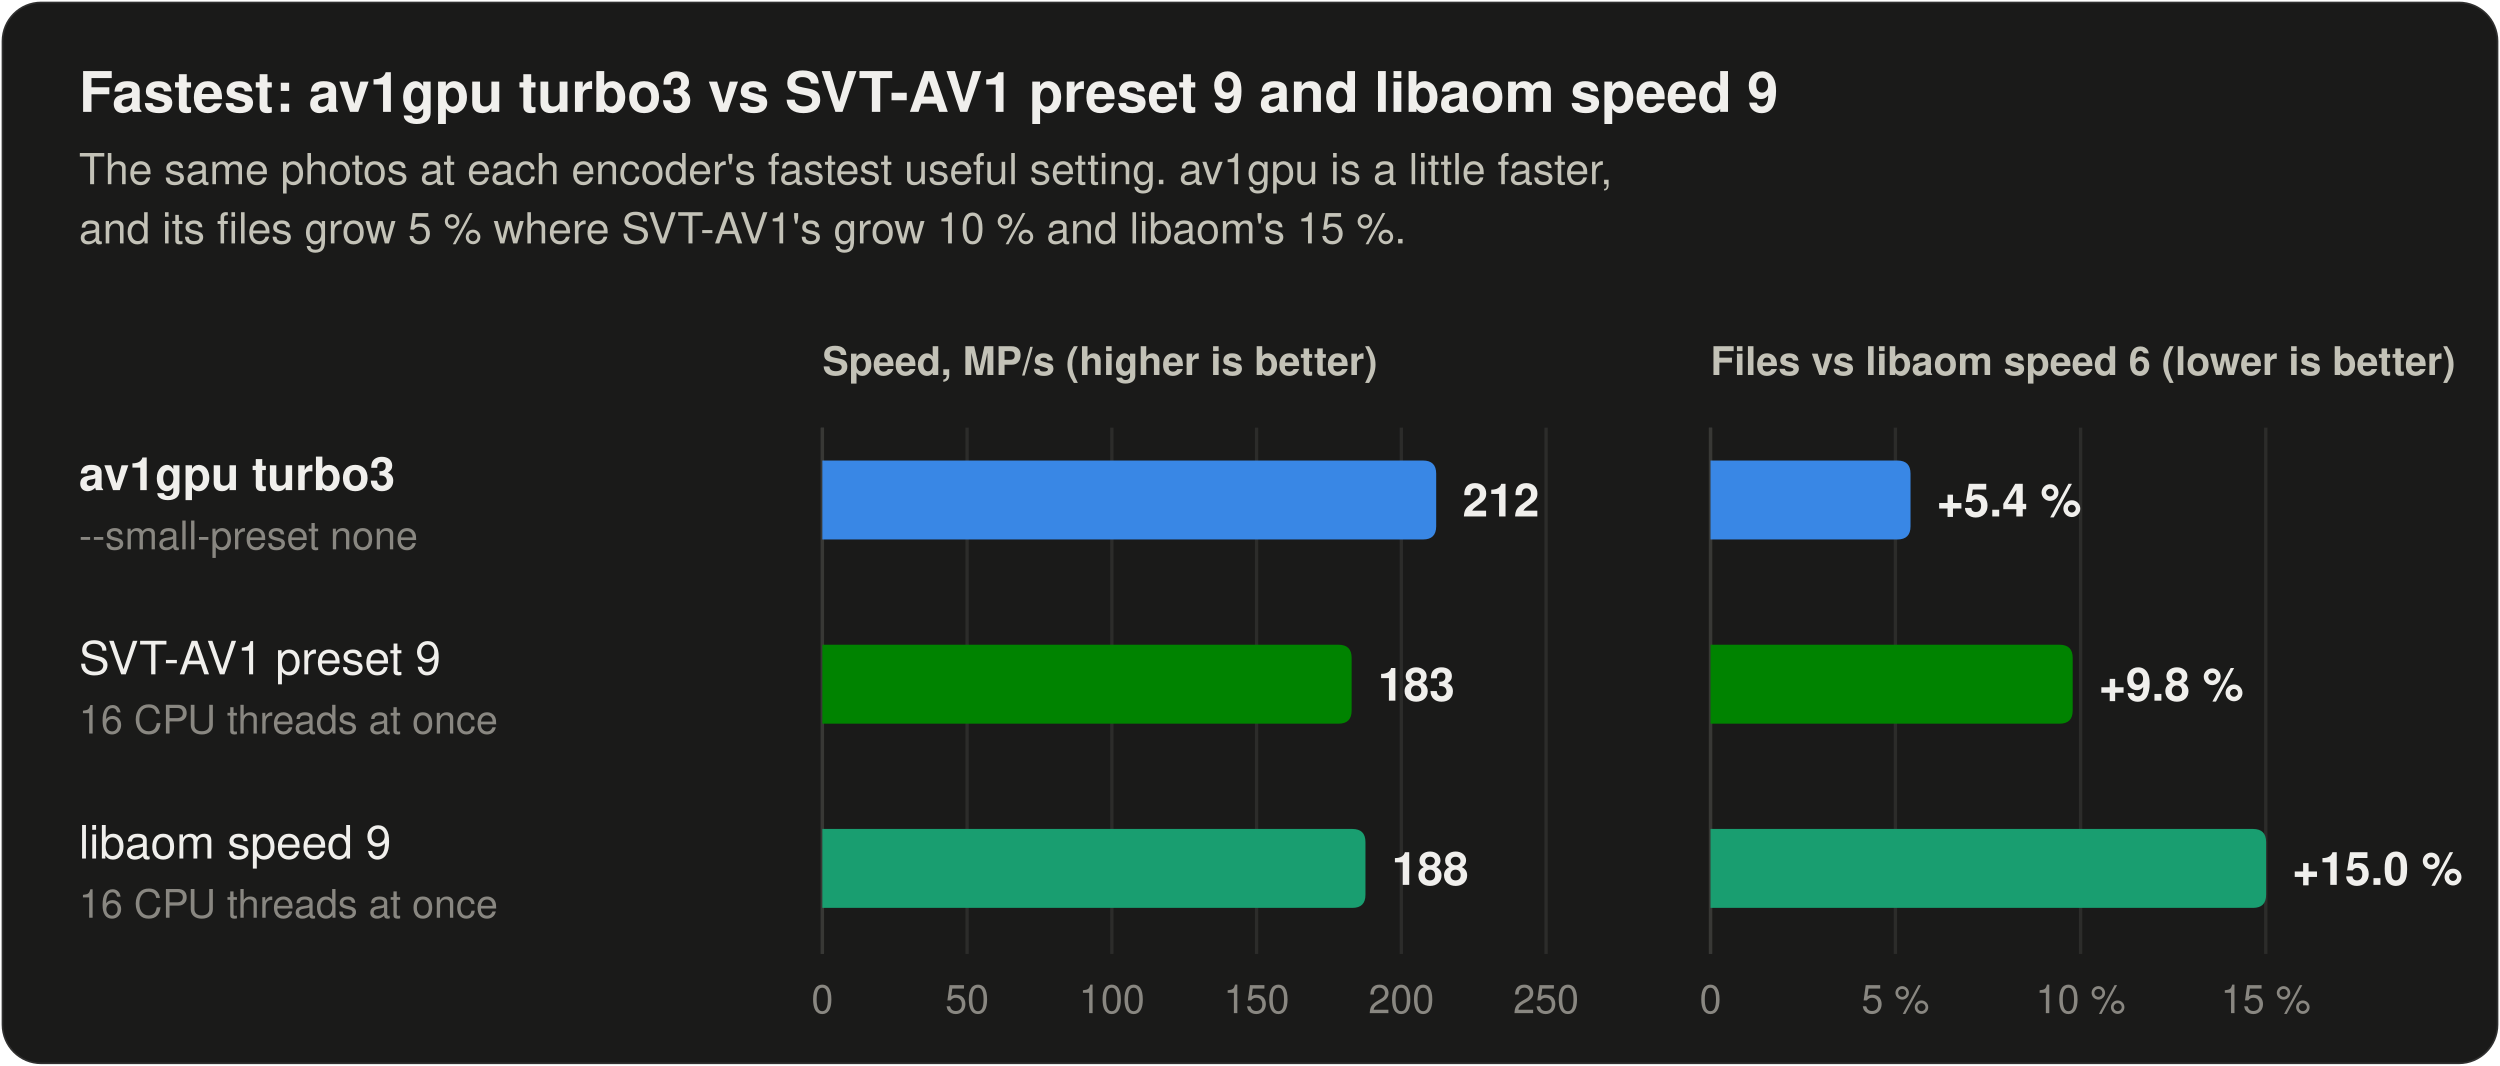
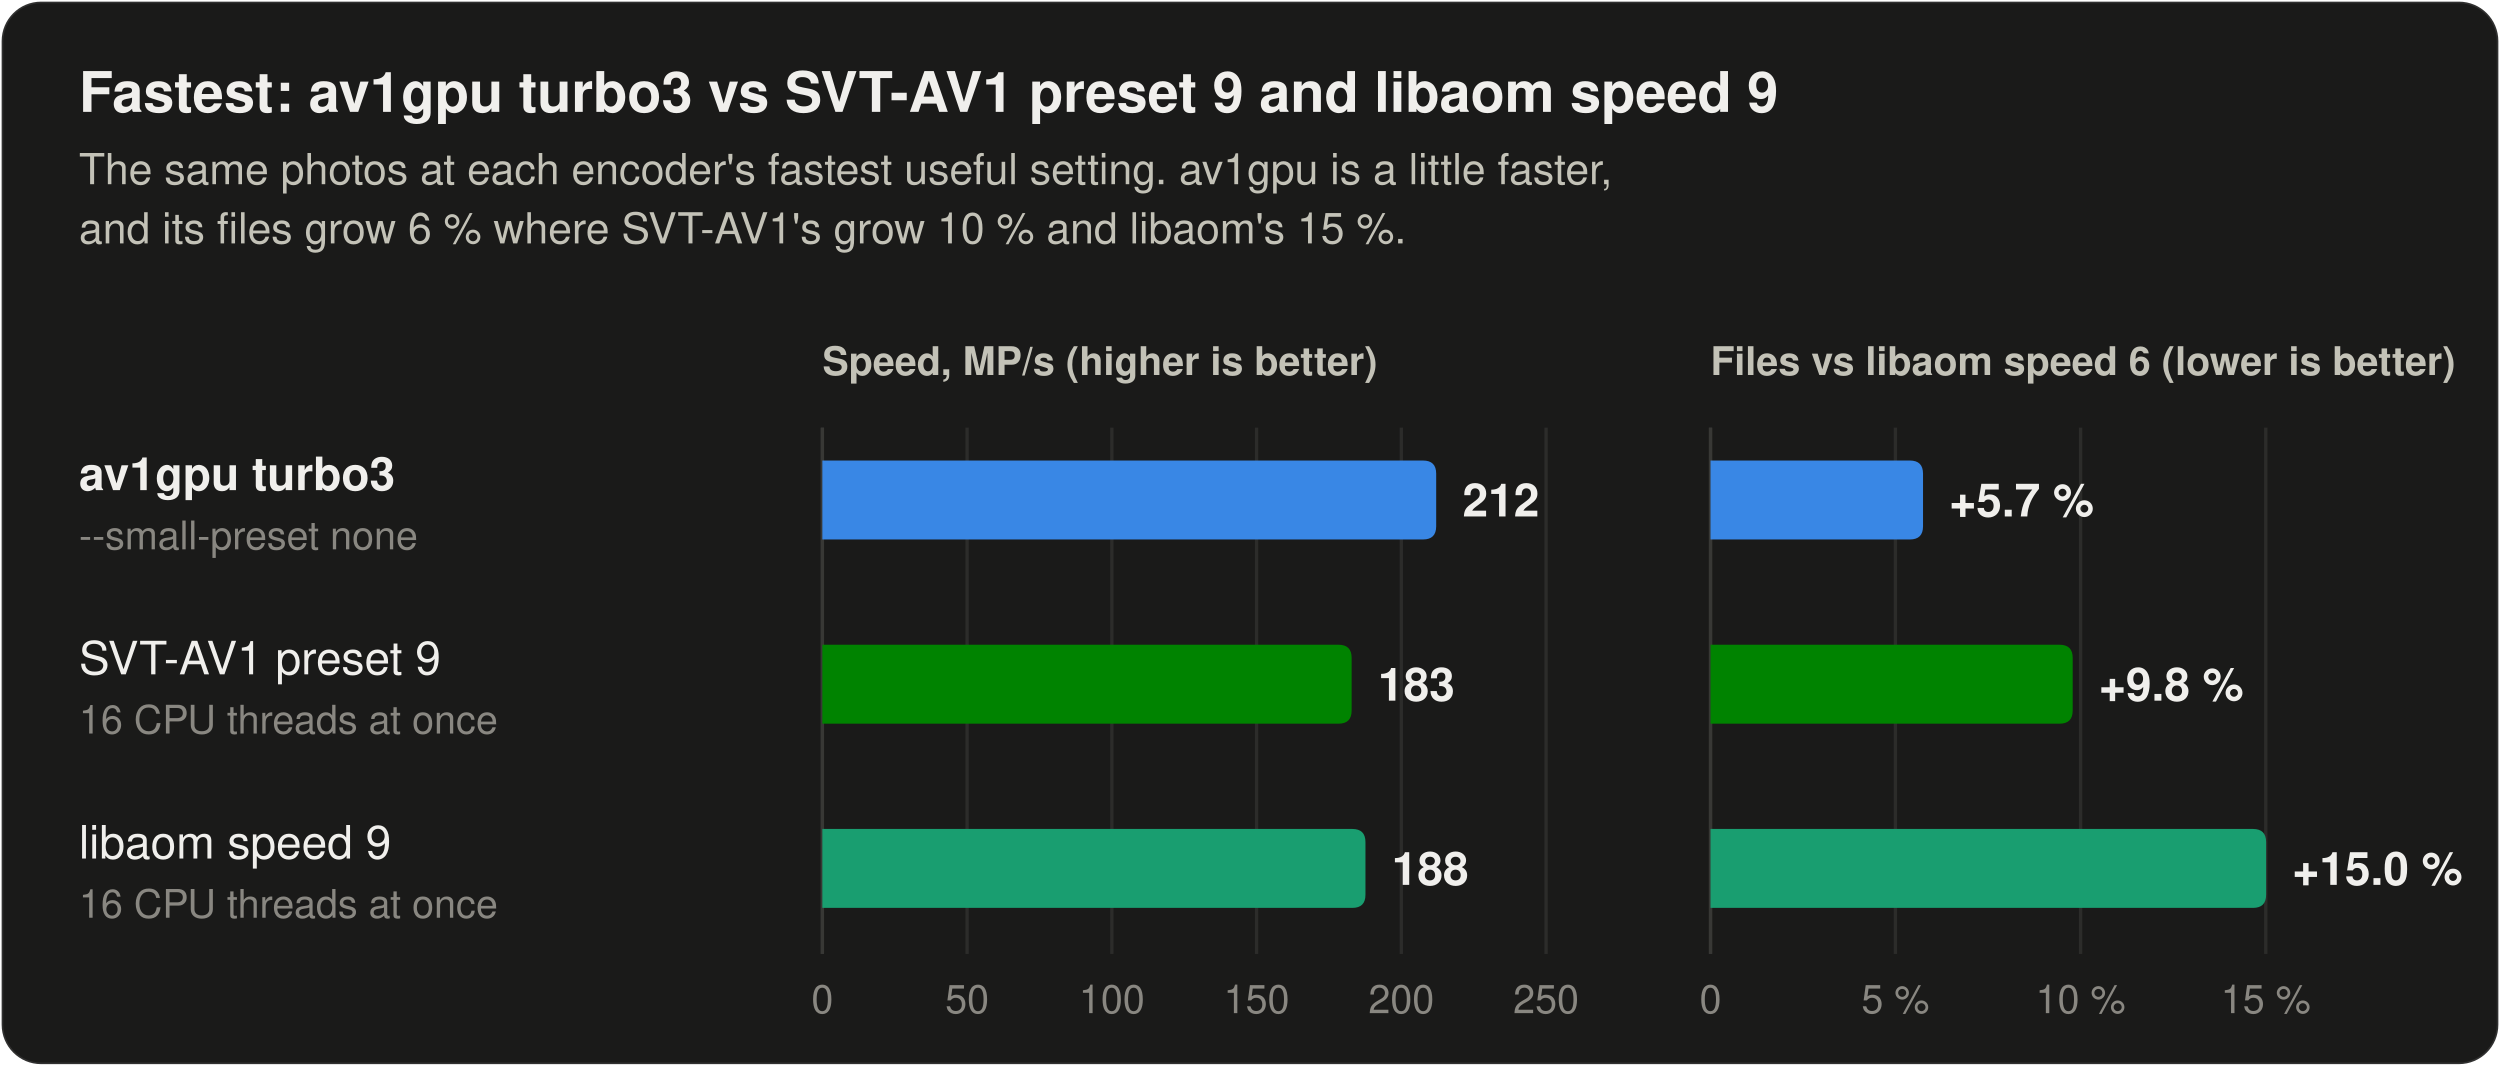
<svg xmlns="http://www.w3.org/2000/svg" width="760" height="324" viewBox="0 0 760 324" font-family="system-ui,-apple-system,'Segoe UI',Helvetica,Arial,sans-serif" role="img" aria-label="Fastest: av1gpu turbo3 vs SVT-AV1 preset 9 and libaom speed 9">
  <rect x="0.5" y="0.5" width="759" height="323" rx="12" fill="#1a1a19" stroke="rgba(255,255,255,0.10)" />
  <text x="24.0" y="34.0" font-size="17" fill="#f0efec" text-anchor="start" font-weight="600">Fastest: av1gpu turbo3 vs SVT-AV1 preset 9 and libaom speed 9</text>
  <text x="24.0" y="56.0" font-size="13" fill="#c3c2b7" text-anchor="start" font-weight="400">The same photos at each encoder's fastest useful setting. av1gpu is a little faster,</text>
-   <text x="24.0" y="74.0" font-size="13" fill="#c3c2b7" text-anchor="start" font-weight="400">and its files grow 5 % where SVT-AV1's grow 10 % and libaom's 15 %.</text>
+   <text x="24.0" y="74.0" font-size="13" fill="#c3c2b7" text-anchor="start" font-weight="400">and its files grow 6 % where SVT-AV1's grow 10 % and libaom's 15 %.</text>
  <text x="250.0" y="114.0" font-size="12" fill="#c3c2b7" text-anchor="start" font-weight="600">Speed, MP/s  (higher is better)</text>
  <line x1="250.0" y1="130.0" x2="250.0" y2="290.0" stroke="#2c2c2a" stroke-width="1" />
  <text x="250.0" y="308.0" font-size="12" fill="#898781" text-anchor="middle" font-weight="400">0</text>
  <line x1="294.0" y1="130.0" x2="294.0" y2="290.0" stroke="#2c2c2a" stroke-width="1" />
  <text x="294.0" y="308.0" font-size="12" fill="#898781" text-anchor="middle" font-weight="400">50</text>
  <line x1="338.0" y1="130.0" x2="338.0" y2="290.0" stroke="#2c2c2a" stroke-width="1" />
  <text x="338.0" y="308.0" font-size="12" fill="#898781" text-anchor="middle" font-weight="400">100</text>
  <line x1="382.0" y1="130.0" x2="382.0" y2="290.0" stroke="#2c2c2a" stroke-width="1" />
  <text x="382.0" y="308.0" font-size="12" fill="#898781" text-anchor="middle" font-weight="400">150</text>
  <line x1="426.0" y1="130.0" x2="426.0" y2="290.0" stroke="#2c2c2a" stroke-width="1" />
  <text x="426.0" y="308.0" font-size="12" fill="#898781" text-anchor="middle" font-weight="400">200</text>
  <line x1="470.0" y1="130.0" x2="470.0" y2="290.0" stroke="#2c2c2a" stroke-width="1" />
  <text x="470.0" y="308.0" font-size="12" fill="#898781" text-anchor="middle" font-weight="400">250</text>
  <line x1="250.0" y1="130.0" x2="250.0" y2="290.0" stroke="#383835" stroke-width="1" />
  <text x="520.0" y="114.0" font-size="12" fill="#c3c2b7" text-anchor="start" font-weight="600">Files vs libaom speed 6  (lower is better)</text>
  <line x1="520.0" y1="130.0" x2="520.0" y2="290.0" stroke="#2c2c2a" stroke-width="1" />
  <text x="520.0" y="308.0" font-size="12" fill="#898781" text-anchor="middle" font-weight="400">0</text>
  <line x1="576.2" y1="130.0" x2="576.2" y2="290.0" stroke="#2c2c2a" stroke-width="1" />
  <text x="576.2" y="308.0" font-size="12" fill="#898781" text-anchor="middle" font-weight="400">5 %</text>
  <line x1="632.5" y1="130.0" x2="632.5" y2="290.0" stroke="#2c2c2a" stroke-width="1" />
  <text x="632.5" y="308.0" font-size="12" fill="#898781" text-anchor="middle" font-weight="400">10 %</text>
  <line x1="688.8" y1="130.0" x2="688.8" y2="290.0" stroke="#2c2c2a" stroke-width="1" />
  <text x="688.8" y="308.0" font-size="12" fill="#898781" text-anchor="middle" font-weight="400">15 %</text>
  <line x1="520.0" y1="130.0" x2="520.0" y2="290.0" stroke="#383835" stroke-width="1" />
  <text x="24.0" y="149.0" font-size="14" fill="#f0efec" text-anchor="start" font-weight="600">av1gpu turbo3</text>
  <text x="24.0" y="167.0" font-size="12" fill="#898781" text-anchor="start" font-weight="400">--small-preset none</text>
  <path d="M250.0,140.0 H432.6 Q436.6,140.0 436.6,144.0 V160.0 Q436.6,164.0 432.6,164.0 H250.0 Z" fill="#3987e5" />
  <text x="444.6" y="157.0" font-size="14" fill="#f0efec" text-anchor="start" font-weight="600">212</text>
-   <path d="M520.0,140.0 H576.8 Q580.8,140.0 580.8,144.0 V160.0 Q580.8,164.0 576.8,164.0 H520.0 Z" fill="#3987e5" />
-   <text x="588.8" y="157.0" font-size="14" fill="#f0efec" text-anchor="start" font-weight="600">+5.4 %</text>
+   <path d="M520.0,140.0 H580.6 Q584.6,140.0 584.6,144.0 V160.0 Q584.6,164.0 580.6,164.0 H520.0 Z" fill="#3987e5" />
+   <text x="592.6" y="157.0" font-size="14" fill="#f0efec" text-anchor="start" font-weight="600">+5.7 %</text>
  <text x="24.0" y="205.0" font-size="14" fill="#f0efec" text-anchor="start" font-weight="400">SVT-AV1 preset 9</text>
  <text x="24.0" y="223.0" font-size="12" fill="#898781" text-anchor="start" font-weight="400">16 CPU threads at once</text>
  <path d="M250.0,196.0 H406.9 Q410.9,196.0 410.9,200.0 V216.0 Q410.9,220.0 406.9,220.0 H250.0 Z" fill="#008300" />
  <text x="418.9" y="213.0" font-size="14" fill="#f0efec" text-anchor="start" font-weight="600">183</text>
  <path d="M520.0,196.0 H626.1 Q630.1,196.0 630.1,200.0 V216.0 Q630.1,220.0 626.1,220.0 H520.0 Z" fill="#008300" />
  <text x="638.1" y="213.0" font-size="14" fill="#f0efec" text-anchor="start" font-weight="600">+9.8 %</text>
  <text x="24.0" y="261.0" font-size="14" fill="#f0efec" text-anchor="start" font-weight="400">libaom speed 9</text>
  <text x="24.0" y="279.0" font-size="12" fill="#898781" text-anchor="start" font-weight="400">16 CPU threads at once</text>
  <path d="M250.0,252.0 H411.1 Q415.1,252.0 415.1,256.0 V272.0 Q415.1,276.0 411.1,276.0 H250.0 Z" fill="#199e70" />
  <text x="423.1" y="269.0" font-size="14" fill="#f0efec" text-anchor="start" font-weight="600">188</text>
  <path d="M520.0,252.0 H684.9 Q688.9,252.0 688.9,256.0 V272.0 Q688.9,276.0 684.9,276.0 H520.0 Z" fill="#199e70" />
  <text x="696.9" y="269.0" font-size="14" fill="#f0efec" text-anchor="start" font-weight="600">+15.0 %</text>
</svg>
